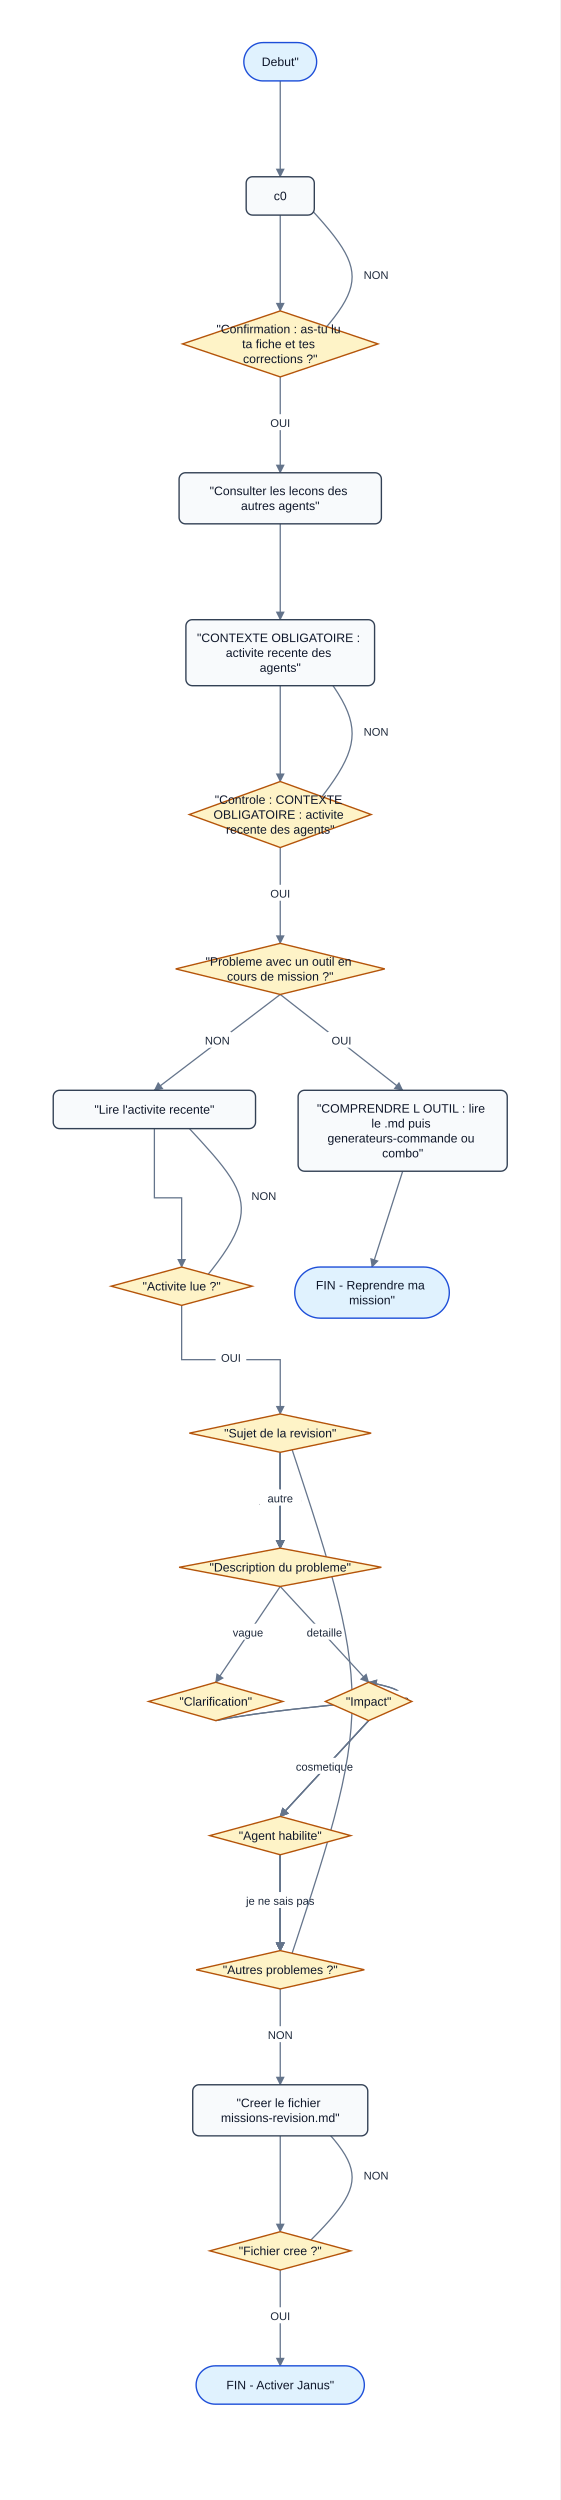
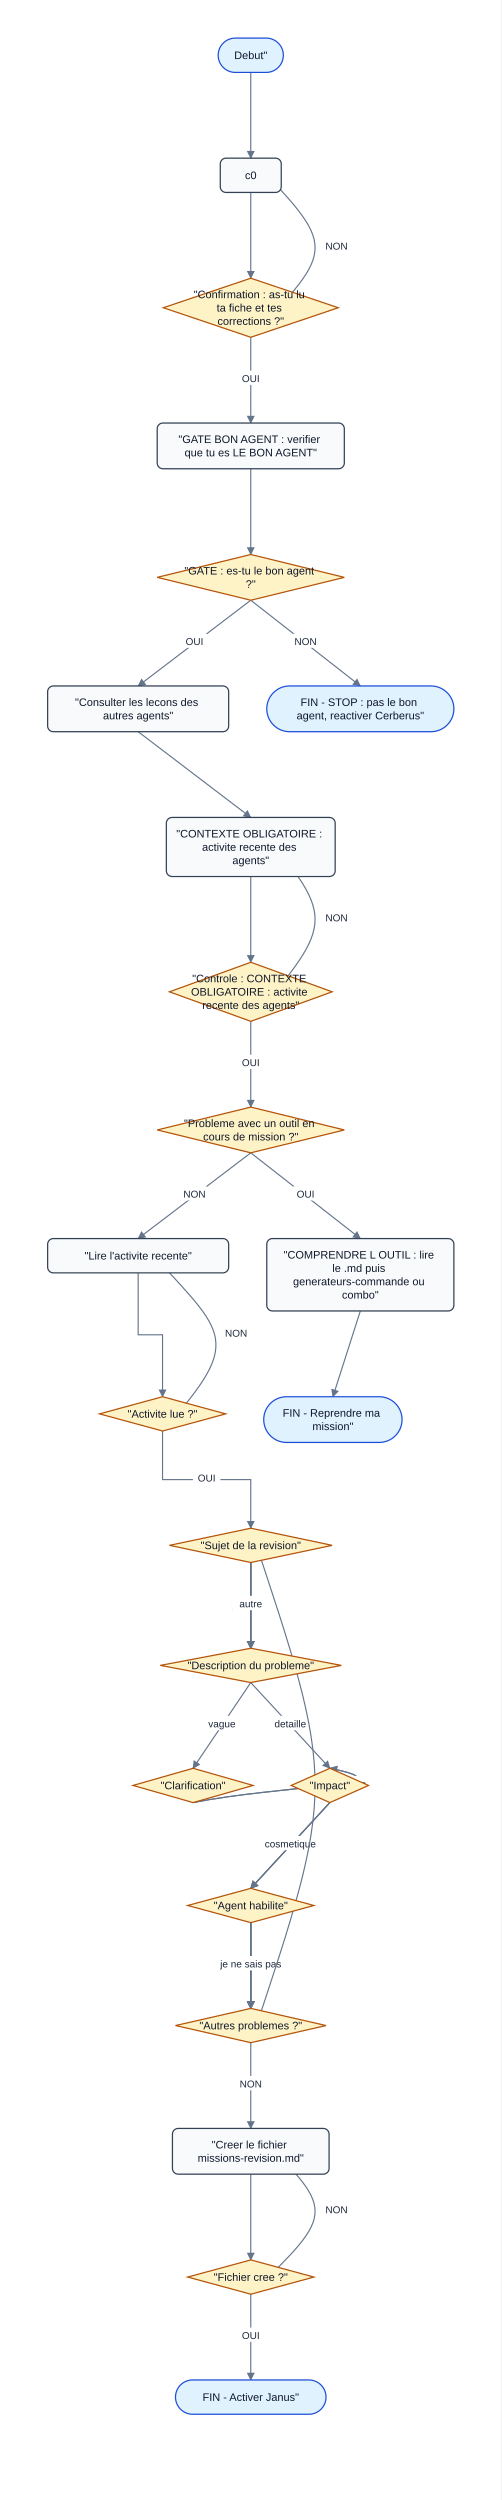
- <svg xmlns="http://www.w3.org/2000/svg" width="526" height="2348" viewBox="0 0 526 2348" font-family="Arial, Helvetica, sans-serif">
+ <svg xmlns="http://www.w3.org/2000/svg" width="526" height="2624" viewBox="0 0 526 2624" font-family="Arial, Helvetica, sans-serif">
  <defs>
    <marker id="fleche" viewBox="0 0 10 10" refX="9" refY="5" markerWidth="7" markerHeight="7" orient="auto-start-reverse">
      <path d="M 0 0 L 10 5 L 0 10 z" fill="#64748b" />
    </marker>
  </defs>
-   <rect width="526" height="2348" fill="#ffffff" />
+   <rect width="526" height="2624" fill="#ffffff" />
  <path d="M 263.2 76.0 L 263.2 166.0" fill="none" stroke="#64748b" stroke-width="1.2" marker-end="url(#fleche)" />
  <path d="M 263.2 202.0 L 263.2 292.0" fill="none" stroke="#64748b" stroke-width="1.2" marker-end="url(#fleche)" />
  <path d="M 263.2 354.0 L 263.2 444.0" fill="none" stroke="#64748b" stroke-width="1.2" marker-end="url(#fleche)" />
  <rect x="248.8" y="389.0" width="28.8" height="15" rx="3" fill="#ffffff" stroke="none" />
  <text x="263.2" y="401.0" text-anchor="middle" font-size="10.5" fill="#1e293b">OUI</text>
  <path d="M 263.2 354.0 C 353.2 260.0, 353.2 260.0, 263.2 166.0" fill="none" stroke="#64748b" stroke-width="1.2" marker-end="url(#fleche)" />
  <rect x="338.8" y="250.0" width="28.8" height="15" rx="3" fill="#ffffff" stroke="none" />
  <text x="353.2" y="262.0" text-anchor="middle" font-size="10.5" fill="#1e293b">NON</text>
-   <path d="M 263.2 644.0 L 263.2 734.0" fill="none" stroke="#64748b" stroke-width="1.2" marker-end="url(#fleche)" />
-   <path d="M 263.2 796.0 L 263.2 886.0" fill="none" stroke="#64748b" stroke-width="1.2" marker-end="url(#fleche)" />
-   <rect x="248.8" y="831.0" width="28.8" height="15" rx="3" fill="#ffffff" stroke="none" />
-   <text x="263.2" y="843.0" text-anchor="middle" font-size="10.5" fill="#1e293b">OUI</text>
-   <path d="M 263.2 796.0 C 353.2 689.0, 353.2 689.0, 263.2 582.0" fill="none" stroke="#64748b" stroke-width="1.2" marker-end="url(#fleche)" />
-   <rect x="338.8" y="679.0" width="28.8" height="15" rx="3" fill="#ffffff" stroke="none" />
-   <text x="353.2" y="691.0" text-anchor="middle" font-size="10.5" fill="#1e293b">NON</text>
+   <path d="M 263.2 920.0 L 263.2 1010.0" fill="none" stroke="#64748b" stroke-width="1.2" marker-end="url(#fleche)" />
+   <path d="M 263.2 1072.0 L 263.2 1162.0" fill="none" stroke="#64748b" stroke-width="1.2" marker-end="url(#fleche)" />
+   <rect x="248.8" y="1107.0" width="28.8" height="15" rx="3" fill="#ffffff" stroke="none" />
+   <text x="263.2" y="1119.0" text-anchor="middle" font-size="10.5" fill="#1e293b">OUI</text>
+   <path d="M 263.2 1072.0 C 353.2 965.0, 353.2 965.0, 263.2 858.0" fill="none" stroke="#64748b" stroke-width="1.2" marker-end="url(#fleche)" />
+   <rect x="338.8" y="955.0" width="28.8" height="15" rx="3" fill="#ffffff" stroke="none" />
+   <text x="353.2" y="967.0" text-anchor="middle" font-size="10.5" fill="#1e293b">NON</text>
+   <path d="M 145.0 768.0 L 263.2 858.0" fill="none" stroke="#64748b" stroke-width="1.2" marker-end="url(#fleche)" />
  <path d="M 263.2 492.0 L 263.2 582.0" fill="none" stroke="#64748b" stroke-width="1.2" marker-end="url(#fleche)" />
-   <path d="M 145.0 1060.0 V 1125.0 H 170.6 V 1190.0" fill="none" stroke="#64748b" stroke-width="1.2" marker-end="url(#fleche)" />
-   <path d="M 170.6 1226.0 V 1277.0 H 263.2 V 1328.0" fill="none" stroke="#64748b" stroke-width="1.2" marker-end="url(#fleche)" />
-   <rect x="202.5" y="1267.0" width="28.8" height="15" rx="3" fill="#ffffff" stroke="none" />
-   <text x="216.9" y="1279.0" text-anchor="middle" font-size="10.5" fill="#1e293b">OUI</text>
-   <path d="M 170.6 1226.0 C 260.6 1125.0, 235.0 1125.0, 145.0 1024.0" fill="none" stroke="#64748b" stroke-width="1.2" marker-end="url(#fleche)" />
-   <rect x="233.4" y="1115.0" width="28.8" height="15" rx="3" fill="#ffffff" stroke="none" />
-   <text x="247.8" y="1127.0" text-anchor="middle" font-size="10.5" fill="#1e293b">NON</text>
-   <path d="M 263.2 1364.0 L 263.2 1454.0" fill="none" stroke="#64748b" stroke-width="1.2" marker-end="url(#fleche)" />
-   <rect x="243.2" y="1399.0" width="40.0" height="15" rx="3" fill="#ffffff" stroke="none" />
-   <text x="263.2" y="1411.0" text-anchor="middle" font-size="10.5" fill="#1e293b">outil</text>
-   <path d="M 263.2 1364.0 L 263.2 1454.0" fill="none" stroke="#64748b" stroke-width="1.2" marker-end="url(#fleche)" />
-   <rect x="234.8" y="1399.0" width="56.8" height="15" rx="3" fill="#ffffff" stroke="none" />
-   <text x="263.2" y="1411.0" text-anchor="middle" font-size="10.5" fill="#1e293b">parcours</text>
-   <path d="M 263.2 1364.0 L 263.2 1454.0" fill="none" stroke="#64748b" stroke-width="1.2" marker-end="url(#fleche)" />
-   <rect x="243.2" y="1399.0" width="40.0" height="15" rx="3" fill="#ffffff" stroke="none" />
-   <text x="263.2" y="1411.0" text-anchor="middle" font-size="10.5" fill="#1e293b">agent</text>
-   <path d="M 263.2 1364.0 L 263.2 1454.0" fill="none" stroke="#64748b" stroke-width="1.2" marker-end="url(#fleche)" />
-   <rect x="243.2" y="1399.0" width="40.0" height="15" rx="3" fill="#ffffff" stroke="none" />
-   <text x="263.2" y="1411.0" text-anchor="middle" font-size="10.5" fill="#1e293b">regle</text>
-   <path d="M 263.2 1364.0 L 263.2 1454.0" fill="none" stroke="#64748b" stroke-width="1.2" marker-end="url(#fleche)" />
-   <rect x="243.2" y="1399.0" width="40.0" height="15" rx="3" fill="#ffffff" stroke="none" />
-   <text x="263.2" y="1411.0" text-anchor="middle" font-size="10.5" fill="#1e293b">autre</text>
-   <path d="M 263.2 1490.0 L 346.2 1580.0" fill="none" stroke="#64748b" stroke-width="1.2" marker-end="url(#fleche)" />
-   <rect x="276.3" y="1525.0" width="56.8" height="15" rx="3" fill="#ffffff" stroke="none" />
-   <text x="304.7" y="1537.0" text-anchor="middle" font-size="10.5" fill="#1e293b">detaille</text>
-   <path d="M 263.2 1490.0 L 202.6 1580.0" fill="none" stroke="#64748b" stroke-width="1.2" marker-end="url(#fleche)" />
-   <rect x="212.9" y="1525.0" width="40.0" height="15" rx="3" fill="#ffffff" stroke="none" />
-   <text x="232.9" y="1537.0" text-anchor="middle" font-size="10.5" fill="#1e293b">vague</text>
-   <path d="M 202.6 1616.0 C 292.6 1598.0, 436.2 1598.0, 346.2 1580.0" fill="none" stroke="#64748b" stroke-width="1.2" marker-end="url(#fleche)" />
-   <rect x="338.8" y="1588.0" width="51.2" height="15" rx="3" fill="#ffffff" stroke="none" />
-   <text x="364.4" y="1600.0" text-anchor="middle" font-size="10.5" fill="#1e293b">exemple</text>
-   <path d="M 202.6 1616.0 C 292.6 1598.0, 436.2 1598.0, 346.2 1580.0" fill="none" stroke="#64748b" stroke-width="1.2" marker-end="url(#fleche)" />
-   <rect x="350.0" y="1588.0" width="28.8" height="15" rx="3" fill="#ffffff" stroke="none" />
-   <text x="364.4" y="1600.0" text-anchor="middle" font-size="10.5" fill="#1e293b">non</text>
-   <path d="M 346.2 1616.0 L 263.2 1706.0" fill="none" stroke="#64748b" stroke-width="1.2" marker-end="url(#fleche)" />
-   <rect x="281.9" y="1651.0" width="45.6" height="15" rx="3" fill="#ffffff" stroke="none" />
-   <text x="304.7" y="1663.0" text-anchor="middle" font-size="10.5" fill="#1e293b">bloque</text>
-   <path d="M 346.2 1616.0 L 263.2 1706.0" fill="none" stroke="#64748b" stroke-width="1.2" marker-end="url(#fleche)" />
-   <rect x="265.1" y="1651.0" width="79.2" height="15" rx="3" fill="#ffffff" stroke="none" />
-   <text x="304.7" y="1663.0" text-anchor="middle" font-size="10.5" fill="#1e293b">amelioration</text>
-   <path d="M 346.2 1616.0 L 263.2 1706.0" fill="none" stroke="#64748b" stroke-width="1.2" marker-end="url(#fleche)" />
-   <rect x="270.7" y="1651.0" width="68.0" height="15" rx="3" fill="#ffffff" stroke="none" />
-   <text x="304.7" y="1663.0" text-anchor="middle" font-size="10.5" fill="#1e293b">cosmetique</text>
-   <path d="M 263.2 1742.0 L 263.2 1832.0" fill="none" stroke="#64748b" stroke-width="1.2" marker-end="url(#fleche)" />
-   <rect x="243.2" y="1777.0" width="40.0" height="15" rx="3" fill="#ffffff" stroke="none" />
-   <text x="263.2" y="1789.0" text-anchor="middle" font-size="10.5" fill="#1e293b">buffy</text>
-   <path d="M 263.2 1742.0 L 263.2 1832.0" fill="none" stroke="#64748b" stroke-width="1.2" marker-end="url(#fleche)" />
-   <rect x="237.6" y="1777.0" width="51.2" height="15" rx="3" fill="#ffffff" stroke="none" />
-   <text x="263.2" y="1789.0" text-anchor="middle" font-size="10.5" fill="#1e293b">vulcain</text>
-   <path d="M 263.2 1742.0 L 263.2 1832.0" fill="none" stroke="#64748b" stroke-width="1.2" marker-end="url(#fleche)" />
-   <rect x="234.8" y="1777.0" width="56.8" height="15" rx="3" fill="#ffffff" stroke="none" />
-   <text x="263.2" y="1789.0" text-anchor="middle" font-size="10.5" fill="#1e293b">morpheus</text>
-   <path d="M 263.2 1742.0 L 263.2 1832.0" fill="none" stroke="#64748b" stroke-width="1.2" marker-end="url(#fleche)" />
-   <rect x="246.0" y="1777.0" width="34.4" height="15" rx="3" fill="#ffffff" stroke="none" />
-   <text x="263.2" y="1789.0" text-anchor="middle" font-size="10.5" fill="#1e293b">clio</text>
-   <path d="M 263.2 1742.0 L 263.2 1832.0" fill="none" stroke="#64748b" stroke-width="1.2" marker-end="url(#fleche)" />
-   <rect x="243.2" y="1777.0" width="40.0" height="15" rx="3" fill="#ffffff" stroke="none" />
-   <text x="263.2" y="1789.0" text-anchor="middle" font-size="10.5" fill="#1e293b">autre</text>
-   <path d="M 263.2 1742.0 L 263.2 1832.0" fill="none" stroke="#64748b" stroke-width="1.2" marker-end="url(#fleche)" />
-   <rect x="218.0" y="1777.0" width="90.4" height="15" rx="3" fill="#ffffff" stroke="none" />
-   <text x="263.2" y="1789.0" text-anchor="middle" font-size="10.5" fill="#1e293b">je ne sais pas</text>
-   <path d="M 263.2 1868.0 C 353.2 1598.0, 353.2 1598.0, 263.2 1328.0" fill="none" stroke="#64748b" stroke-width="1.2" marker-end="url(#fleche)" />
-   <rect x="338.8" y="1588.0" width="28.8" height="15" rx="3" fill="#ffffff" stroke="none" />
-   <text x="353.2" y="1600.0" text-anchor="middle" font-size="10.5" fill="#1e293b">OUI</text>
-   <path d="M 263.2 1868.0 L 263.2 1958.0" fill="none" stroke="#64748b" stroke-width="1.2" marker-end="url(#fleche)" />
-   <rect x="248.8" y="1903.0" width="28.8" height="15" rx="3" fill="#ffffff" stroke="none" />
-   <text x="263.2" y="1915.0" text-anchor="middle" font-size="10.5" fill="#1e293b">NON</text>
-   <path d="M 263.2 2006.0 L 263.2 2096.0" fill="none" stroke="#64748b" stroke-width="1.2" marker-end="url(#fleche)" />
-   <path d="M 263.2 2132.0 L 263.2 2222.0" fill="none" stroke="#64748b" stroke-width="1.2" marker-end="url(#fleche)" />
-   <rect x="248.8" y="2167.0" width="28.8" height="15" rx="3" fill="#ffffff" stroke="none" />
-   <text x="263.2" y="2179.0" text-anchor="middle" font-size="10.5" fill="#1e293b">OUI</text>
-   <path d="M 263.2 2132.0 C 353.2 2045.0, 353.2 2045.0, 263.2 1958.0" fill="none" stroke="#64748b" stroke-width="1.2" marker-end="url(#fleche)" />
-   <rect x="338.8" y="2035.0" width="28.8" height="15" rx="3" fill="#ffffff" stroke="none" />
-   <text x="353.2" y="2047.0" text-anchor="middle" font-size="10.5" fill="#1e293b">NON</text>
-   <path d="M 263.2 934.0 L 378.2 1024.0" fill="none" stroke="#64748b" stroke-width="1.2" marker-end="url(#fleche)" />
-   <rect x="306.3" y="969.0" width="28.8" height="15" rx="3" fill="#ffffff" stroke="none" />
-   <text x="320.7" y="981.0" text-anchor="middle" font-size="10.5" fill="#1e293b">OUI</text>
-   <path d="M 263.2 934.0 L 145.0 1024.0" fill="none" stroke="#64748b" stroke-width="1.2" marker-end="url(#fleche)" />
-   <rect x="189.7" y="969.0" width="28.8" height="15" rx="3" fill="#ffffff" stroke="none" />
-   <text x="204.1" y="981.0" text-anchor="middle" font-size="10.5" fill="#1e293b">NON</text>
-   <path d="M 378.2 1100.0 L 349.4 1190.0" fill="none" stroke="#64748b" stroke-width="1.2" marker-end="url(#fleche)" />
+   <path d="M 263.2 630.0 L 145.0 720.0" fill="none" stroke="#64748b" stroke-width="1.2" marker-end="url(#fleche)" />
+   <rect x="189.7" y="665.0" width="28.8" height="15" rx="3" fill="#ffffff" stroke="none" />
+   <text x="204.1" y="677.0" text-anchor="middle" font-size="10.5" fill="#1e293b">OUI</text>
+   <path d="M 263.2 630.0 L 378.2 720.0" fill="none" stroke="#64748b" stroke-width="1.2" marker-end="url(#fleche)" />
+   <rect x="306.3" y="665.0" width="28.8" height="15" rx="3" fill="#ffffff" stroke="none" />
+   <text x="320.7" y="677.0" text-anchor="middle" font-size="10.5" fill="#1e293b">NON</text>
+   <path d="M 145.0 1336.0 V 1401.0 H 170.6 V 1466.0" fill="none" stroke="#64748b" stroke-width="1.2" marker-end="url(#fleche)" />
+   <path d="M 170.6 1502.0 V 1553.0 H 263.2 V 1604.0" fill="none" stroke="#64748b" stroke-width="1.2" marker-end="url(#fleche)" />
+   <rect x="202.5" y="1543.0" width="28.8" height="15" rx="3" fill="#ffffff" stroke="none" />
+   <text x="216.9" y="1555.0" text-anchor="middle" font-size="10.5" fill="#1e293b">OUI</text>
+   <path d="M 170.6 1502.0 C 260.6 1401.0, 235.0 1401.0, 145.0 1300.0" fill="none" stroke="#64748b" stroke-width="1.2" marker-end="url(#fleche)" />
+   <rect x="233.4" y="1391.0" width="28.8" height="15" rx="3" fill="#ffffff" stroke="none" />
+   <text x="247.8" y="1403.0" text-anchor="middle" font-size="10.5" fill="#1e293b">NON</text>
+   <path d="M 263.2 1640.0 L 263.2 1730.0" fill="none" stroke="#64748b" stroke-width="1.2" marker-end="url(#fleche)" />
+   <rect x="243.2" y="1675.0" width="40.0" height="15" rx="3" fill="#ffffff" stroke="none" />
+   <text x="263.2" y="1687.0" text-anchor="middle" font-size="10.5" fill="#1e293b">outil</text>
+   <path d="M 263.2 1640.0 L 263.2 1730.0" fill="none" stroke="#64748b" stroke-width="1.2" marker-end="url(#fleche)" />
+   <rect x="234.8" y="1675.0" width="56.8" height="15" rx="3" fill="#ffffff" stroke="none" />
+   <text x="263.2" y="1687.0" text-anchor="middle" font-size="10.5" fill="#1e293b">parcours</text>
+   <path d="M 263.2 1640.0 L 263.2 1730.0" fill="none" stroke="#64748b" stroke-width="1.2" marker-end="url(#fleche)" />
+   <rect x="243.2" y="1675.0" width="40.0" height="15" rx="3" fill="#ffffff" stroke="none" />
+   <text x="263.2" y="1687.0" text-anchor="middle" font-size="10.5" fill="#1e293b">agent</text>
+   <path d="M 263.2 1640.0 L 263.2 1730.0" fill="none" stroke="#64748b" stroke-width="1.2" marker-end="url(#fleche)" />
+   <rect x="243.2" y="1675.0" width="40.0" height="15" rx="3" fill="#ffffff" stroke="none" />
+   <text x="263.2" y="1687.0" text-anchor="middle" font-size="10.5" fill="#1e293b">regle</text>
+   <path d="M 263.2 1640.0 L 263.2 1730.0" fill="none" stroke="#64748b" stroke-width="1.2" marker-end="url(#fleche)" />
+   <rect x="243.2" y="1675.0" width="40.0" height="15" rx="3" fill="#ffffff" stroke="none" />
+   <text x="263.2" y="1687.0" text-anchor="middle" font-size="10.5" fill="#1e293b">autre</text>
+   <path d="M 263.2 1766.0 L 346.2 1856.0" fill="none" stroke="#64748b" stroke-width="1.2" marker-end="url(#fleche)" />
+   <rect x="276.3" y="1801.0" width="56.8" height="15" rx="3" fill="#ffffff" stroke="none" />
+   <text x="304.7" y="1813.0" text-anchor="middle" font-size="10.5" fill="#1e293b">detaille</text>
+   <path d="M 263.2 1766.0 L 202.6 1856.0" fill="none" stroke="#64748b" stroke-width="1.2" marker-end="url(#fleche)" />
+   <rect x="212.9" y="1801.0" width="40.0" height="15" rx="3" fill="#ffffff" stroke="none" />
+   <text x="232.9" y="1813.0" text-anchor="middle" font-size="10.5" fill="#1e293b">vague</text>
+   <path d="M 202.6 1892.0 C 292.6 1874.0, 436.2 1874.0, 346.2 1856.0" fill="none" stroke="#64748b" stroke-width="1.2" marker-end="url(#fleche)" />
+   <rect x="338.8" y="1864.0" width="51.2" height="15" rx="3" fill="#ffffff" stroke="none" />
+   <text x="364.4" y="1876.0" text-anchor="middle" font-size="10.5" fill="#1e293b">exemple</text>
+   <path d="M 202.6 1892.0 C 292.6 1874.0, 436.2 1874.0, 346.2 1856.0" fill="none" stroke="#64748b" stroke-width="1.2" marker-end="url(#fleche)" />
+   <rect x="350.0" y="1864.0" width="28.8" height="15" rx="3" fill="#ffffff" stroke="none" />
+   <text x="364.4" y="1876.0" text-anchor="middle" font-size="10.5" fill="#1e293b">non</text>
+   <path d="M 346.2 1892.0 L 263.2 1982.0" fill="none" stroke="#64748b" stroke-width="1.2" marker-end="url(#fleche)" />
+   <rect x="281.9" y="1927.0" width="45.6" height="15" rx="3" fill="#ffffff" stroke="none" />
+   <text x="304.7" y="1939.0" text-anchor="middle" font-size="10.5" fill="#1e293b">bloque</text>
+   <path d="M 346.2 1892.0 L 263.2 1982.0" fill="none" stroke="#64748b" stroke-width="1.2" marker-end="url(#fleche)" />
+   <rect x="265.1" y="1927.0" width="79.2" height="15" rx="3" fill="#ffffff" stroke="none" />
+   <text x="304.7" y="1939.0" text-anchor="middle" font-size="10.5" fill="#1e293b">amelioration</text>
+   <path d="M 346.2 1892.0 L 263.2 1982.0" fill="none" stroke="#64748b" stroke-width="1.2" marker-end="url(#fleche)" />
+   <rect x="270.7" y="1927.0" width="68.0" height="15" rx="3" fill="#ffffff" stroke="none" />
+   <text x="304.7" y="1939.0" text-anchor="middle" font-size="10.5" fill="#1e293b">cosmetique</text>
+   <path d="M 263.2 2018.0 L 263.2 2108.0" fill="none" stroke="#64748b" stroke-width="1.2" marker-end="url(#fleche)" />
+   <rect x="243.2" y="2053.0" width="40.0" height="15" rx="3" fill="#ffffff" stroke="none" />
+   <text x="263.2" y="2065.0" text-anchor="middle" font-size="10.5" fill="#1e293b">buffy</text>
+   <path d="M 263.2 2018.0 L 263.2 2108.0" fill="none" stroke="#64748b" stroke-width="1.2" marker-end="url(#fleche)" />
+   <rect x="237.6" y="2053.0" width="51.2" height="15" rx="3" fill="#ffffff" stroke="none" />
+   <text x="263.2" y="2065.0" text-anchor="middle" font-size="10.5" fill="#1e293b">vulcain</text>
+   <path d="M 263.2 2018.0 L 263.2 2108.0" fill="none" stroke="#64748b" stroke-width="1.2" marker-end="url(#fleche)" />
+   <rect x="234.8" y="2053.0" width="56.8" height="15" rx="3" fill="#ffffff" stroke="none" />
+   <text x="263.2" y="2065.0" text-anchor="middle" font-size="10.5" fill="#1e293b">morpheus</text>
+   <path d="M 263.2 2018.0 L 263.2 2108.0" fill="none" stroke="#64748b" stroke-width="1.2" marker-end="url(#fleche)" />
+   <rect x="246.0" y="2053.0" width="34.4" height="15" rx="3" fill="#ffffff" stroke="none" />
+   <text x="263.2" y="2065.0" text-anchor="middle" font-size="10.5" fill="#1e293b">clio</text>
+   <path d="M 263.2 2018.0 L 263.2 2108.0" fill="none" stroke="#64748b" stroke-width="1.2" marker-end="url(#fleche)" />
+   <rect x="243.2" y="2053.0" width="40.0" height="15" rx="3" fill="#ffffff" stroke="none" />
+   <text x="263.2" y="2065.0" text-anchor="middle" font-size="10.5" fill="#1e293b">autre</text>
+   <path d="M 263.2 2018.0 L 263.2 2108.0" fill="none" stroke="#64748b" stroke-width="1.2" marker-end="url(#fleche)" />
+   <rect x="218.0" y="2053.0" width="90.4" height="15" rx="3" fill="#ffffff" stroke="none" />
+   <text x="263.2" y="2065.0" text-anchor="middle" font-size="10.5" fill="#1e293b">je ne sais pas</text>
+   <path d="M 263.2 2144.0 C 353.2 1874.0, 353.2 1874.0, 263.2 1604.0" fill="none" stroke="#64748b" stroke-width="1.2" marker-end="url(#fleche)" />
+   <rect x="338.8" y="1864.0" width="28.8" height="15" rx="3" fill="#ffffff" stroke="none" />
+   <text x="353.2" y="1876.0" text-anchor="middle" font-size="10.5" fill="#1e293b">OUI</text>
+   <path d="M 263.2 2144.0 L 263.2 2234.0" fill="none" stroke="#64748b" stroke-width="1.2" marker-end="url(#fleche)" />
+   <rect x="248.8" y="2179.0" width="28.8" height="15" rx="3" fill="#ffffff" stroke="none" />
+   <text x="263.2" y="2191.0" text-anchor="middle" font-size="10.5" fill="#1e293b">NON</text>
+   <path d="M 263.2 2282.0 L 263.2 2372.0" fill="none" stroke="#64748b" stroke-width="1.2" marker-end="url(#fleche)" />
+   <path d="M 263.2 2408.0 L 263.2 2498.0" fill="none" stroke="#64748b" stroke-width="1.2" marker-end="url(#fleche)" />
+   <rect x="248.8" y="2443.0" width="28.8" height="15" rx="3" fill="#ffffff" stroke="none" />
+   <text x="263.2" y="2455.0" text-anchor="middle" font-size="10.5" fill="#1e293b">OUI</text>
+   <path d="M 263.2 2408.0 C 353.2 2321.0, 353.2 2321.0, 263.2 2234.0" fill="none" stroke="#64748b" stroke-width="1.2" marker-end="url(#fleche)" />
+   <rect x="338.8" y="2311.0" width="28.8" height="15" rx="3" fill="#ffffff" stroke="none" />
+   <text x="353.2" y="2323.0" text-anchor="middle" font-size="10.5" fill="#1e293b">NON</text>
+   <path d="M 263.2 1210.0 L 378.2 1300.0" fill="none" stroke="#64748b" stroke-width="1.2" marker-end="url(#fleche)" />
+   <rect x="306.3" y="1245.0" width="28.8" height="15" rx="3" fill="#ffffff" stroke="none" />
+   <text x="320.7" y="1257.0" text-anchor="middle" font-size="10.5" fill="#1e293b">OUI</text>
+   <path d="M 263.2 1210.0 L 145.0 1300.0" fill="none" stroke="#64748b" stroke-width="1.2" marker-end="url(#fleche)" />
+   <rect x="189.7" y="1245.0" width="28.8" height="15" rx="3" fill="#ffffff" stroke="none" />
+   <text x="204.1" y="1257.0" text-anchor="middle" font-size="10.5" fill="#1e293b">NON</text>
+   <path d="M 378.2 1376.0 L 349.4 1466.0" fill="none" stroke="#64748b" stroke-width="1.2" marker-end="url(#fleche)" />
  <rect x="229.0" y="40.0" width="68.4" height="36.0" rx="18.0" fill="#e0f2fe" stroke="#1d4ed8" stroke-width="1.3" />
  <text x="263.2" y="62.0" text-anchor="middle" font-size="11.5" fill="#0f172a">
    <tspan x="263.2" dy="0">Debut"</tspan>
  </text>
  <rect x="231.2" y="166.0" width="64.0" height="36.0" rx="6.0" fill="#f8fafc" stroke="#334155" stroke-width="1.3" />
  <text x="263.2" y="188.0" text-anchor="middle" font-size="11.5" fill="#0f172a">
    <tspan x="263.2" dy="0">c0</tspan>
  </text>
  <path d="M 263.2 292.0 L 355.0 323.0 L 263.2 354.0 L 171.4 323.0 Z" fill="#fef3c7" stroke="#b45309" stroke-width="1.3" />
  <text x="263.2" y="313.0" text-anchor="middle" font-size="11.5" fill="#0f172a">
    <tspan x="263.2" dy="0">"Confirmation : as-tu lu</tspan>
    <tspan x="263.2" dy="14">ta fiche et tes</tspan>
    <tspan x="263.2" dy="14">corrections ?"</tspan>
  </text>
-   <rect x="174.6" y="582.0" width="177.2" height="62.0" rx="6.0" fill="#f8fafc" stroke="#334155" stroke-width="1.3" />
-   <text x="263.2" y="603.0" text-anchor="middle" font-size="11.5" fill="#0f172a">
+   <rect x="174.6" y="858.0" width="177.2" height="62.0" rx="6.0" fill="#f8fafc" stroke="#334155" stroke-width="1.3" />
+   <text x="263.2" y="879.0" text-anchor="middle" font-size="11.5" fill="#0f172a">
    <tspan x="263.2" dy="0">"CONTEXTE OBLIGATOIRE :</tspan>
    <tspan x="263.2" dy="14">activite recente des</tspan>
    <tspan x="263.2" dy="14">agents"</tspan>
  </text>
-   <path d="M 263.2 734.0 L 348.6 765.0 L 263.2 796.0 L 177.8 765.0 Z" fill="#fef3c7" stroke="#b45309" stroke-width="1.3" />
-   <text x="263.2" y="755.0" text-anchor="middle" font-size="11.5" fill="#0f172a">
+   <path d="M 263.2 1010.0 L 348.6 1041.0 L 263.2 1072.0 L 177.8 1041.0 Z" fill="#fef3c7" stroke="#b45309" stroke-width="1.3" />
+   <text x="263.2" y="1031.0" text-anchor="middle" font-size="11.5" fill="#0f172a">
    <tspan x="263.2" dy="0">"Controle : CONTEXTE</tspan>
    <tspan x="263.2" dy="14">OBLIGATOIRE : activite</tspan>
    <tspan x="263.2" dy="14">recente des agents"</tspan>
  </text>
-   <rect x="168.2" y="444.0" width="190.0" height="48.0" rx="6.0" fill="#f8fafc" stroke="#334155" stroke-width="1.3" />
+   <rect x="50.0" y="720.0" width="190.0" height="48.0" rx="6.0" fill="#f8fafc" stroke="#334155" stroke-width="1.3" />
+   <text x="145.0" y="741.0" text-anchor="middle" font-size="11.5" fill="#0f172a">
+     <tspan x="145.0" dy="0">"Consulter les lecons des</tspan>
+     <tspan x="145.0" dy="14">autres agents"</tspan>
+   </text>
+   <rect x="165.0" y="444.0" width="196.4" height="48.0" rx="6.0" fill="#f8fafc" stroke="#334155" stroke-width="1.3" />
  <text x="263.2" y="465.0" text-anchor="middle" font-size="11.5" fill="#0f172a">
-     <tspan x="263.2" dy="0">"Consulter les lecons des</tspan>
-     <tspan x="263.2" dy="14">autres agents"</tspan>
-   </text>
-   <rect x="50.0" y="1024.0" width="190.0" height="36.0" rx="6.0" fill="#f8fafc" stroke="#334155" stroke-width="1.3" />
-   <text x="145.0" y="1046.0" text-anchor="middle" font-size="11.5" fill="#0f172a">
+     <tspan x="263.2" dy="0">"GATE BON AGENT : verifier</tspan>
+     <tspan x="263.2" dy="14">que tu es LE BON AGENT"</tspan>
+   </text>
+   <path d="M 263.2 582.0 L 361.4 606.0 L 263.2 630.0 L 165.0 606.0 Z" fill="#fef3c7" stroke="#b45309" stroke-width="1.3" />
+   <text x="263.2" y="603.0" text-anchor="middle" font-size="11.5" fill="#0f172a">
+     <tspan x="263.2" dy="0">"GATE : es-tu le bon agent</tspan>
+     <tspan x="263.2" dy="14">?"</tspan>
+   </text>
+   <rect x="280.0" y="720.0" width="196.4" height="48.0" rx="24.0" fill="#e0f2fe" stroke="#1d4ed8" stroke-width="1.3" />
+   <text x="378.2" y="741.0" text-anchor="middle" font-size="11.5" fill="#0f172a">
+     <tspan x="378.2" dy="0">FIN - STOP : pas le bon</tspan>
+     <tspan x="378.2" dy="14">agent, reactiver Cerberus"</tspan>
+   </text>
+   <rect x="50.0" y="1300.0" width="190.0" height="36.0" rx="6.0" fill="#f8fafc" stroke="#334155" stroke-width="1.3" />
+   <text x="145.0" y="1322.0" text-anchor="middle" font-size="11.5" fill="#0f172a">
    <tspan x="145.0" dy="0">"Lire l'activite recente"</tspan>
  </text>
-   <path d="M 170.6 1190.0 L 236.8 1208.0 L 170.6 1226.0 L 104.4 1208.0 Z" fill="#fef3c7" stroke="#b45309" stroke-width="1.3" />
-   <text x="170.6" y="1212.0" text-anchor="middle" font-size="11.5" fill="#0f172a">
+   <path d="M 170.6 1466.0 L 236.8 1484.0 L 170.6 1502.0 L 104.4 1484.0 Z" fill="#fef3c7" stroke="#b45309" stroke-width="1.3" />
+   <text x="170.6" y="1488.0" text-anchor="middle" font-size="11.5" fill="#0f172a">
    <tspan x="170.6" dy="0">"Activite lue ?"</tspan>
  </text>
-   <path d="M 263.2 1328.0 L 348.6 1346.0 L 263.2 1364.0 L 177.8 1346.0 Z" fill="#fef3c7" stroke="#b45309" stroke-width="1.3" />
-   <text x="263.2" y="1350.0" text-anchor="middle" font-size="11.5" fill="#0f172a">
+   <path d="M 263.2 1604.0 L 348.6 1622.0 L 263.2 1640.0 L 177.8 1622.0 Z" fill="#fef3c7" stroke="#b45309" stroke-width="1.3" />
+   <text x="263.2" y="1626.0" text-anchor="middle" font-size="11.5" fill="#0f172a">
    <tspan x="263.2" dy="0">"Sujet de la revision"</tspan>
  </text>
-   <path d="M 263.2 1454.0 L 358.2 1472.0 L 263.2 1490.0 L 168.2 1472.0 Z" fill="#fef3c7" stroke="#b45309" stroke-width="1.3" />
-   <text x="263.2" y="1476.0" text-anchor="middle" font-size="11.5" fill="#0f172a">
+   <path d="M 263.2 1730.0 L 358.2 1748.0 L 263.2 1766.0 L 168.2 1748.0 Z" fill="#fef3c7" stroke="#b45309" stroke-width="1.3" />
+   <text x="263.2" y="1752.0" text-anchor="middle" font-size="11.5" fill="#0f172a">
    <tspan x="263.2" dy="0">"Description du probleme"</tspan>
  </text>
-   <path d="M 202.6 1580.0 L 265.6 1598.0 L 202.6 1616.0 L 139.6 1598.0 Z" fill="#fef3c7" stroke="#b45309" stroke-width="1.3" />
-   <text x="202.6" y="1602.0" text-anchor="middle" font-size="11.5" fill="#0f172a">
+   <path d="M 202.6 1856.0 L 265.6 1874.0 L 202.6 1892.0 L 139.6 1874.0 Z" fill="#fef3c7" stroke="#b45309" stroke-width="1.3" />
+   <text x="202.6" y="1878.0" text-anchor="middle" font-size="11.5" fill="#0f172a">
    <tspan x="202.6" dy="0">"Clarification"</tspan>
  </text>
-   <path d="M 346.2 1580.0 L 386.8 1598.0 L 346.2 1616.0 L 305.6 1598.0 Z" fill="#fef3c7" stroke="#b45309" stroke-width="1.3" />
-   <text x="346.2" y="1602.0" text-anchor="middle" font-size="11.5" fill="#0f172a">
+   <path d="M 346.2 1856.0 L 386.8 1874.0 L 346.2 1892.0 L 305.6 1874.0 Z" fill="#fef3c7" stroke="#b45309" stroke-width="1.3" />
+   <text x="346.2" y="1878.0" text-anchor="middle" font-size="11.5" fill="#0f172a">
    <tspan x="346.2" dy="0">"Impact"</tspan>
  </text>
-   <path d="M 263.2 1706.0 L 329.4 1724.0 L 263.2 1742.0 L 197.0 1724.0 Z" fill="#fef3c7" stroke="#b45309" stroke-width="1.3" />
-   <text x="263.2" y="1728.0" text-anchor="middle" font-size="11.5" fill="#0f172a">
+   <path d="M 263.2 1982.0 L 329.4 2000.0 L 263.2 2018.0 L 197.0 2000.0 Z" fill="#fef3c7" stroke="#b45309" stroke-width="1.3" />
+   <text x="263.2" y="2004.0" text-anchor="middle" font-size="11.5" fill="#0f172a">
    <tspan x="263.2" dy="0">"Agent habilite"</tspan>
  </text>
-   <path d="M 263.2 1832.0 L 342.2 1850.0 L 263.2 1868.0 L 184.2 1850.0 Z" fill="#fef3c7" stroke="#b45309" stroke-width="1.3" />
-   <text x="263.2" y="1854.0" text-anchor="middle" font-size="11.5" fill="#0f172a">
+   <path d="M 263.2 2108.0 L 342.2 2126.0 L 263.2 2144.0 L 184.2 2126.0 Z" fill="#fef3c7" stroke="#b45309" stroke-width="1.3" />
+   <text x="263.2" y="2130.0" text-anchor="middle" font-size="11.5" fill="#0f172a">
    <tspan x="263.2" dy="0">"Autres problemes ?"</tspan>
  </text>
-   <rect x="181.0" y="1958.0" width="164.4" height="48.0" rx="6.0" fill="#f8fafc" stroke="#334155" stroke-width="1.3" />
-   <text x="263.2" y="1979.0" text-anchor="middle" font-size="11.5" fill="#0f172a">
+   <rect x="181.0" y="2234.0" width="164.4" height="48.0" rx="6.0" fill="#f8fafc" stroke="#334155" stroke-width="1.3" />
+   <text x="263.2" y="2255.0" text-anchor="middle" font-size="11.5" fill="#0f172a">
    <tspan x="263.2" dy="0">"Creer le fichier</tspan>
    <tspan x="263.2" dy="14">missions-revision.md"</tspan>
  </text>
-   <path d="M 263.2 2096.0 L 329.4 2114.0 L 263.2 2132.0 L 197.0 2114.0 Z" fill="#fef3c7" stroke="#b45309" stroke-width="1.3" />
-   <text x="263.2" y="2118.0" text-anchor="middle" font-size="11.5" fill="#0f172a">
+   <path d="M 263.2 2372.0 L 329.4 2390.0 L 263.2 2408.0 L 197.0 2390.0 Z" fill="#fef3c7" stroke="#b45309" stroke-width="1.3" />
+   <text x="263.2" y="2394.0" text-anchor="middle" font-size="11.5" fill="#0f172a">
    <tspan x="263.2" dy="0">"Fichier cree ?"</tspan>
  </text>
-   <rect x="184.2" y="2222.0" width="158.0" height="36.0" rx="18.0" fill="#e0f2fe" stroke="#1d4ed8" stroke-width="1.3" />
-   <text x="263.2" y="2244.0" text-anchor="middle" font-size="11.5" fill="#0f172a">
+   <rect x="184.2" y="2498.0" width="158.0" height="36.0" rx="18.0" fill="#e0f2fe" stroke="#1d4ed8" stroke-width="1.3" />
+   <text x="263.2" y="2520.0" text-anchor="middle" font-size="11.5" fill="#0f172a">
    <tspan x="263.2" dy="0">FIN - Activer Janus"</tspan>
  </text>
-   <path d="M 263.2 886.0 L 361.4 910.0 L 263.2 934.0 L 165.0 910.0 Z" fill="#fef3c7" stroke="#b45309" stroke-width="1.3" />
-   <text x="263.2" y="907.0" text-anchor="middle" font-size="11.5" fill="#0f172a">
+   <path d="M 263.2 1162.0 L 361.4 1186.0 L 263.2 1210.0 L 165.0 1186.0 Z" fill="#fef3c7" stroke="#b45309" stroke-width="1.3" />
+   <text x="263.2" y="1183.0" text-anchor="middle" font-size="11.5" fill="#0f172a">
    <tspan x="263.2" dy="0">"Probleme avec un outil en</tspan>
    <tspan x="263.2" dy="14">cours de mission ?"</tspan>
  </text>
-   <rect x="280.0" y="1024.0" width="196.4" height="76.0" rx="6.0" fill="#f8fafc" stroke="#334155" stroke-width="1.3" />
-   <text x="378.2" y="1045.0" text-anchor="middle" font-size="11.5" fill="#0f172a">
+   <rect x="280.0" y="1300.0" width="196.4" height="76.0" rx="6.0" fill="#f8fafc" stroke="#334155" stroke-width="1.3" />
+   <text x="378.2" y="1321.0" text-anchor="middle" font-size="11.5" fill="#0f172a">
    <tspan x="378.2" dy="0">"COMPRENDRE L OUTIL : lire</tspan>
    <tspan x="378.2" dy="14">le .md puis</tspan>
    <tspan x="378.2" dy="14">generateurs-commande ou</tspan>
    <tspan x="378.2" dy="14">combo"</tspan>
  </text>
-   <rect x="276.8" y="1190.0" width="145.2" height="48.0" rx="24.0" fill="#e0f2fe" stroke="#1d4ed8" stroke-width="1.3" />
-   <text x="349.4" y="1211.0" text-anchor="middle" font-size="11.5" fill="#0f172a">
+   <rect x="276.8" y="1466.0" width="145.2" height="48.0" rx="24.0" fill="#e0f2fe" stroke="#1d4ed8" stroke-width="1.3" />
+   <text x="349.4" y="1487.0" text-anchor="middle" font-size="11.5" fill="#0f172a">
    <tspan x="349.4" dy="0">FIN - Reprendre ma</tspan>
    <tspan x="349.4" dy="14">mission"</tspan>
  </text>
</svg>
